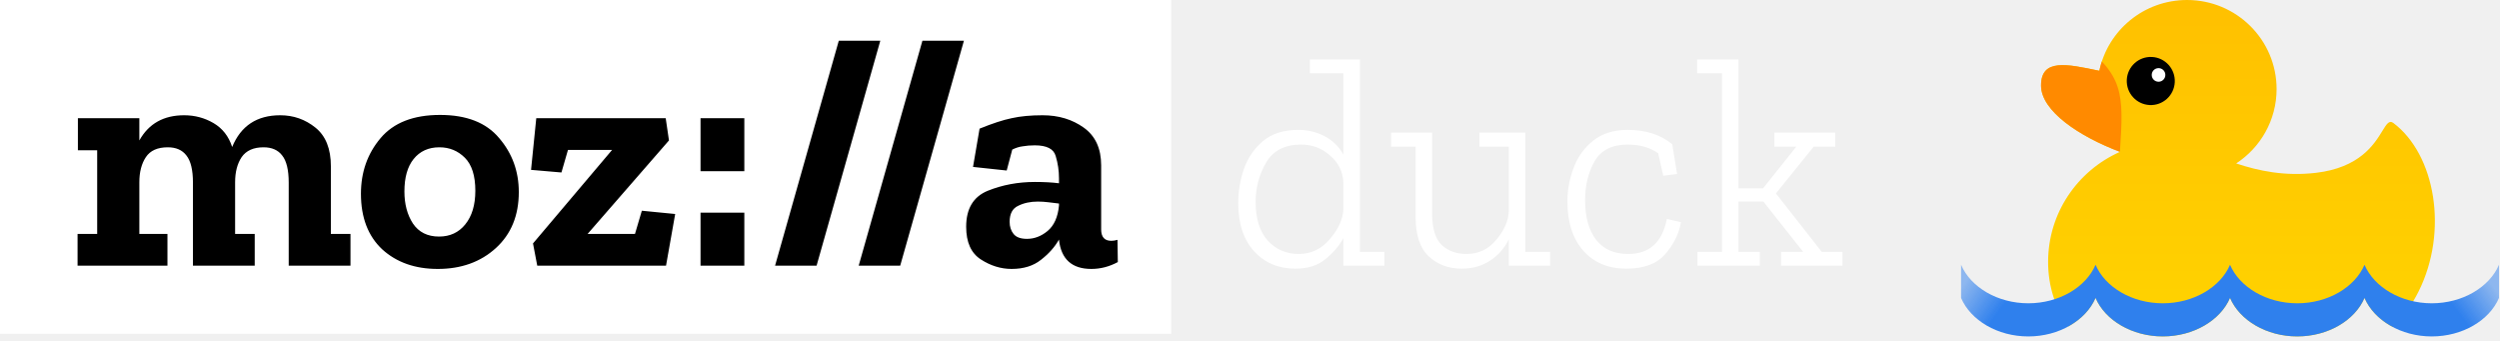
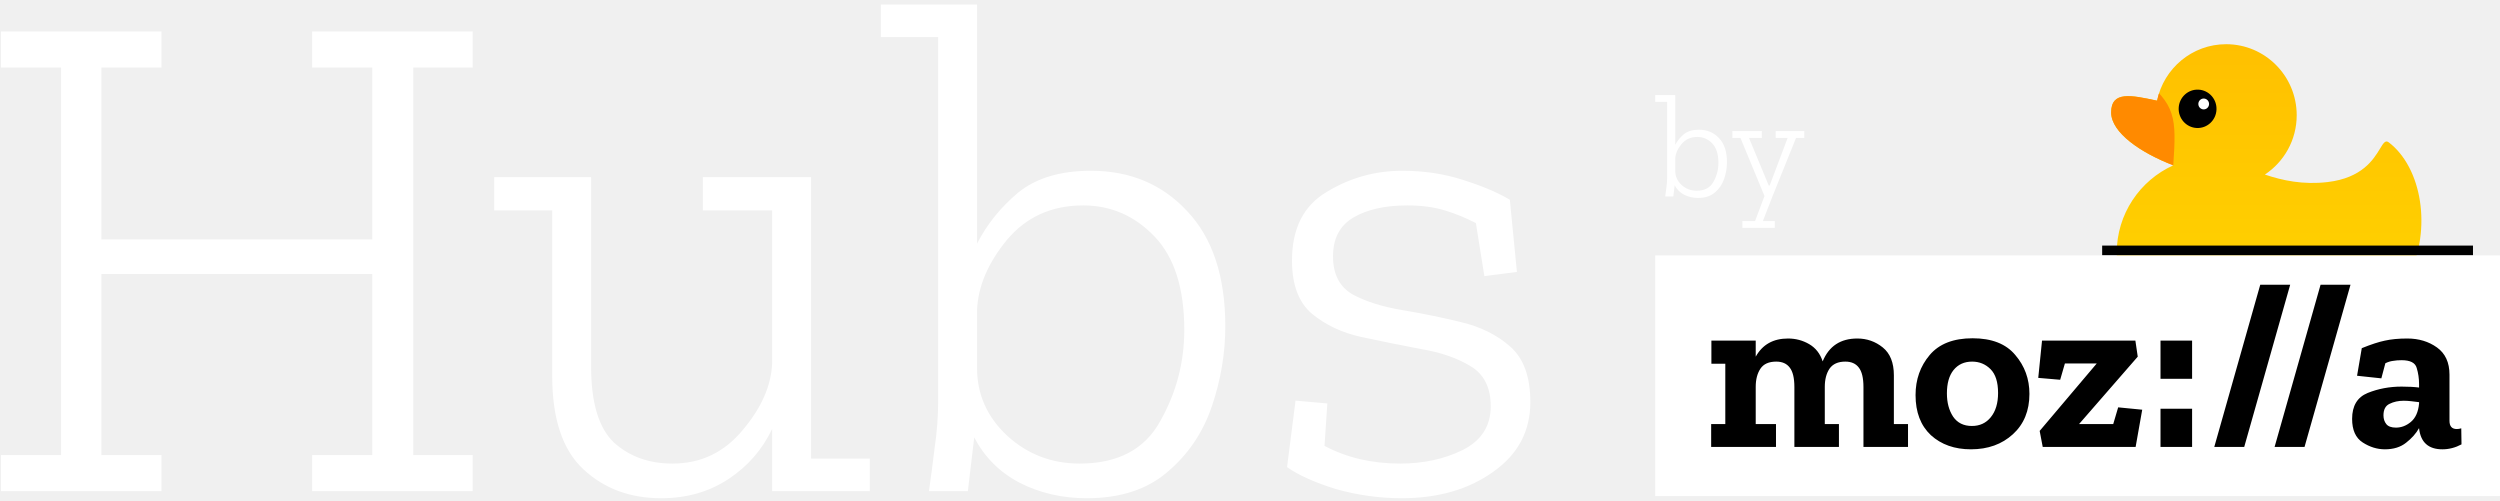
- <svg xmlns="http://www.w3.org/2000/svg" xmlns:xlink="http://www.w3.org/1999/xlink" width="1101" height="150" viewBox="0 0 1101 150" version="1.1">
-   <g id="Canvas" transform="matrix(3 0 0 3 1473 588)">
-     <g id="logo">
-       <g id="Rectangle 2.1">
-         <use xlink:href="#path0_fill" transform="translate(-491 -196)" fill="#FFFFFF" />
-       </g>
-       <g id="moz://a">
-         <use xlink:href="#path1_fill" transform="translate(-481 -202)" />
-       </g>
-       <g id="Group 5.1">
-         <g id="duck">
-           <use xlink:href="#path2_fill" transform="translate(-311 -199)" fill="#FFFFFF" />
-         </g>
-         <g id="Group 4">
-           <g id="Group 2">
-             <g id="noun_12039_cc">
-               <g id="Subtract">
-                 <use xlink:href="#path3_fill" transform="translate(-191.254 -196)" fill="url(#paint3_linear)" />
-               </g>
-             </g>
-             <g id="Ellipse">
-               <use xlink:href="#path4_fill" transform="matrix(0.998739 0.0501978 -0.0492734 0.998785 -178.487 -187.814)" />
-             </g>
-             <g id="Mask Group">
-               <mask id="mask0_alpha" mask-type="alpha">
-                 <g id="Vector">
-                   <use xlink:href="#path5_fill" transform="translate(-198.5 -190.014)" fill="#C4C4C4" />
-                 </g>
-               </mask>
-               <g id="Vector" mask="url(#mask0_alpha)">
-                 <use xlink:href="#path6_fill" transform="translate(-191.254 -196)" fill="#FF8A00" />
-               </g>
-             </g>
-             <g id="Ellipse">
-               <use xlink:href="#path7_fill" transform="translate(-175 -186)" fill="#FFFFFF" />
+ <svg xmlns="http://www.w3.org/2000/svg" width="509" height="102" viewBox="0 0 509 102" version="1.1">
+   <g data-name="Canvas" fill="none">
+     <g data-name="logo">
+       <g data-name="ducky">
+         <g data-name="Group 2">
+           <g data-name="noun_12039_cc">
+             <g data-name="Subtract">
+               <path fill-rule="evenodd" clip-rule="evenodd" d="M 54.74 21.273C 55.434 20.128 55.838 19.46 56.522 19.983C 63.218 25.09 65.401 37.539 60.541 47.362C 59.254 49.963 57.566 52.164 55.572 54.014C 54.268 53.941 53.022 53.672 51.883 53.242L 51.883 48.382C 51.33 49.69 50.421 50.864 49.255 51.831C 47.981 50.899 46.992 49.718 46.421 48.382L 46.421 53.554C 44.822 54.244 43.006 54.635 41.097 54.635C 36.167 54.635 31.853 52.029 30.312 48.382C 28.771 52.029 24.457 54.635 19.527 54.635C 14.596 54.635 10.282 52.029 8.742 48.382C 7.936 50.29 6.371 51.913 4.356 53.026C 2.32 50.072 1.131 46.521 1.131 42.539C 1.131 34.568 5.869 27.713 12.662 24.66C 6.137 22.168 0 18.037 0 13.89C 0 9.514 4.026 10.367 9.055 11.433L 9.351 11.495C 10.71 4.932 16.488 0 23.414 0C 31.349 0 37.78 6.475 37.78 14.461C 37.78 19.514 35.202 23.955 31.3 26.541C 34.867 27.747 39.084 28.655 44.058 28.07C 51.126 27.238 53.441 23.417 54.74 21.273Z" transform="translate(429.829 9)" fill="url(#paint0_linear)" />
            </g>
          </g>
-           <g id="Group 4.1">
-             <g id="Group 3">
-               <g id="Subtract">
-                 <use xlink:href="#path8_fill" transform="translate(-203 -157.13)" fill="url(#paint8_radial)" />
+           <g data-name="Ellipse">
+             <ellipse cx="3.852" cy="3.908" rx="3.852" ry="3.908" transform="matrix(0.998707 0.0508408 -0.0486501 0.998816 443.772 18.0556)" fill="black" />
+           </g>
+           <g data-name="Mask Group">
+             <mask id="mask0" mask-type="alpha" maskUnits="userSpaceOnUse" x="421" y="15" width="22" height="49">
+               <g data-name="Vector">
+                 <path d="M 5.756 16.847C 4.854 18.616 4.239 20.428 3.851 22.244L 9.147 47.486C 9.602 48.354 9.734 48.626 9.284 48.135L 9.147 47.486C 7.487 44.316 1.518 33.192 3.851 22.244L 0 3.887L 13.889 0C 21.157 5.659 21.213 8.303 20.564 18.034C 12.139 20.235 8.763 10.945 5.756 16.847Z" transform="translate(421.915 15.6221)" fill="#C4C4C4" />
+               </g>
+             </mask>
+             <g mask="url(#mask0)">
+               <g data-name="Vector">
+                 <path d="M 56.522 19.983C 54.557 18.483 54.901 26.793 44.058 28.07C 39.084 28.655 34.867 27.747 31.3 26.541C 35.202 23.955 37.78 19.514 37.78 14.461C 37.78 6.475 31.349 2.07491e-08 23.414 2.07491e-08C 16.488 2.07491e-08 10.71 4.932 9.351 11.495C 4.185 10.402 -4.54742e-09 9.428 -4.54742e-09 13.89C -4.54742e-09 18.037 6.137 22.168 12.662 24.66C 5.869 27.713 1.131 34.568 1.131 42.539C 1.131 53.351 9.898 60.992 20.581 62.116C 35.75 63.712 53.745 61.097 60.541 47.362C 65.401 37.539 63.218 25.09 56.522 19.983Z" transform="translate(429.829 9)" fill="#FF8A00" />
              </g>
            </g>
          </g>
+           <g data-name="Ellipse">
+             <ellipse cx="1.092" cy="1.106" rx="1.092" ry="1.106" transform="translate(447.581 20.0621)" fill="white" />
+           </g>
+         </g>
+       </g>
+       <g data-name="duck border">
+         <path d="M 0 0L 75.5 0" stroke-width="2" transform="translate(428 51)" stroke="black" />
+       </g>
+       <g data-name="Text">
+         <g data-name="moz logo">
+           <g data-name="Rectangle 2.1">
+             <rect width="172" height="49" transform="translate(337 52)" fill="white" />
+           </g>
+           <g data-name="moz://a">
+             <path d="M 41.472 45L 32.4 45L 32.4 32.808C 32.4 30.952 32.08 29.624 31.44 28.824C 30.832 28.024 29.92 27.624 28.704 27.624C 27.232 27.624 26.16 28.104 25.488 29.064C 24.848 30.024 24.528 31.256 24.528 32.76L 24.528 40.344L 27.408 40.344L 27.408 45L 18.336 45L 18.336 32.808C 18.336 30.952 18.016 29.624 17.376 28.824C 16.768 28.024 15.856 27.624 14.64 27.624C 13.136 27.624 12.064 28.104 11.424 29.064C 10.784 30.024 10.464 31.256 10.464 32.76L 10.464 40.344L 14.592 40.344L 14.592 45L 1.392 45L 1.392 40.344L 4.272 40.344L 4.272 28.056L 1.44 28.056L 1.44 23.352L 10.464 23.352L 10.464 26.616C 11.84 24.152 14.032 22.92 17.04 22.92C 18.608 22.92 20.048 23.304 21.36 24.072C 22.672 24.84 23.584 26.008 24.096 27.576C 25.376 24.472 27.728 22.92 31.152 22.92C 33.104 22.92 34.832 23.528 36.336 24.744C 37.84 25.96 38.592 27.848 38.592 30.408L 38.592 40.344L 41.472 40.344L 41.472 45ZM 66.191 34.2C 66.191 37.624 65.071 40.36 62.831 42.408C 60.591 44.456 57.743 45.48 54.287 45.48C 50.959 45.48 48.239 44.52 46.127 42.6C 44.047 40.648 43.007 37.928 43.007 34.44C 43.007 31.272 43.967 28.552 45.887 26.28C 47.807 24.008 50.719 22.872 54.623 22.872C 58.527 22.872 61.423 24.008 63.311 26.28C 65.231 28.52 66.191 31.16 66.191 34.2ZM 59.807 34.008C 59.807 31.8 59.295 30.184 58.271 29.16C 57.247 28.136 55.999 27.624 54.527 27.624C 52.927 27.624 51.663 28.2 50.735 29.352C 49.839 30.472 49.391 32.056 49.391 34.104C 49.391 35.96 49.807 37.528 50.639 38.808C 51.503 40.088 52.783 40.728 54.479 40.728C 56.079 40.728 57.359 40.136 58.319 38.952C 59.311 37.736 59.807 36.088 59.807 34.008ZM 87.812 45L 68.9 45L 68.276 41.736L 79.892 28.008L 73.412 28.008L 72.452 31.32L 67.988 30.936L 68.756 23.352L 87.764 23.352L 88.244 26.616L 76.292 40.344L 83.252 40.344L 84.26 36.936L 89.156 37.416L 87.812 45ZM 92.879 31.128L 92.879 23.352L 99.311 23.352L 99.311 31.128L 92.879 31.128ZM 92.879 45L 92.879 37.224L 99.311 37.224L 99.311 45L 92.879 45ZM 119.281 11.976L 109.921 45L 103.825 45L 113.185 11.976L 119.281 11.976ZM 131.562 11.976L 122.202 45L 116.106 45L 125.466 11.976L 131.562 11.976ZM 133.858 24.888C 135.746 24.12 137.314 23.608 138.562 23.352C 139.842 23.064 141.362 22.92 143.122 22.92C 145.458 22.92 147.474 23.528 149.17 24.744C 150.866 25.96 151.714 27.8 151.714 30.264L 151.714 39.672C 151.714 40.792 152.21 41.352 153.202 41.352C 153.49 41.352 153.794 41.304 154.114 41.208L 154.162 44.472C 152.914 45.144 151.618 45.48 150.274 45.48C 147.426 45.48 145.842 44.056 145.522 41.208L 145.522 41.16C 144.914 42.248 144.034 43.24 142.882 44.136C 141.762 45.032 140.322 45.48 138.562 45.48C 136.994 45.48 135.49 45.016 134.05 44.088C 132.61 43.16 131.89 41.56 131.89 39.288C 131.89 36.632 132.946 34.872 135.058 34.008C 137.202 33.144 139.506 32.712 141.97 32.712C 143.346 32.712 144.53 32.776 145.522 32.904L 145.522 32.184C 145.522 31.064 145.362 29.976 145.042 28.92C 144.754 27.864 143.73 27.336 141.97 27.336C 141.33 27.336 140.738 27.384 140.194 27.48C 139.682 27.544 139.17 27.704 138.658 27.96L 137.842 31.032L 132.898 30.504L 133.858 24.888ZM 145.522 36.168L 145.522 35.88C 145.01 35.816 144.482 35.752 143.938 35.688C 143.426 35.624 142.914 35.592 142.402 35.592C 141.314 35.592 140.354 35.8 139.522 36.216C 138.69 36.6 138.274 37.384 138.274 38.568C 138.274 39.272 138.466 39.864 138.85 40.344C 139.234 40.824 139.89 41.064 140.818 41.064C 141.906 41.064 142.914 40.68 143.842 39.912C 144.802 39.112 145.362 37.864 145.522 36.168Z" transform="translate(347 46)" fill="black" />
+           </g>
+         </g>
+         <g data-name="by">
+           <path d="M 14.61 21.01C 14.61 22.15 14.42 23.28 14.04 24.4C 13.66 25.52 13.03 26.45 12.15 27.19C 11.29 27.93 10.15 28.3 8.73 28.3C 7.69 28.3 6.74 28.08 5.88 27.64C 5.04 27.2 4.4 26.56 3.96 25.72L 3.69 28L 2.04 28C 2.12 27.44 2.2 26.83 2.28 26.17C 2.38 25.49 2.43 24.83 2.43 24.19L 2.43 8.74L 0 8.74L 0 7.36L 4.08 7.36L 4.08 17.5C 4.5 16.68 5.08 15.96 5.82 15.34C 6.58 14.72 7.61 14.41 8.91 14.41C 10.57 14.41 11.93 14.98 12.99 16.12C 14.07 17.26 14.61 18.89 14.61 21.01ZM 12.87 21.16C 12.87 19.4 12.45 18.08 11.61 17.2C 10.77 16.32 9.76 15.88 8.58 15.88C 7.24 15.88 6.16 16.37 5.34 17.35C 4.54 18.33 4.12 19.32 4.08 20.32L 4.08 22.78C 4.08 23.9 4.51 24.86 5.37 25.66C 6.23 26.44 7.25 26.83 8.43 26.83C 10.05 26.83 11.19 26.23 11.85 25.03C 12.53 23.83 12.87 22.54 12.87 21.16ZM 30.349 16.09L 28.669 16.09L 23.869 28L 21.919 33.01L 24.349 33.01L 24.349 34.39L 17.75 34.39L 17.75 33.01L 20.329 33.01L 22.25 27.91L 17.36 16.09L 15.71 16.09L 15.71 14.68L 21.709 14.68L 21.709 16.09L 19.099 16.09L 23.119 25.78L 23.299 25.78L 26.959 16.09L 24.529 16.09L 24.529 14.68L 30.349 14.68L 30.349 16.09Z" transform="translate(337 12)" fill="white" />
+         </g>
+         <g data-name="Hubs">
+           <path d="M 102.24 136L 69.552 136L 69.552 128.656L 81.792 128.656L 81.792 91.792L 26.64 91.792L 26.64 128.656L 38.88 128.656L 38.88 136L 6.192 136L 6.192 128.656L 18.432 128.656L 18.432 49.744L 6.192 49.744L 6.192 42.4L 38.88 42.4L 38.88 49.744L 26.64 49.744L 26.64 84.736L 81.792 84.736L 81.792 49.744L 69.552 49.744L 69.552 42.4L 102.24 42.4L 102.24 49.744L 90.144 49.744L 90.144 128.656L 102.24 128.656L 102.24 136ZM 183.085 136L 163.213 136L 163.213 123.328C 161.197 127.552 158.221 130.96 154.285 133.552C 150.349 136.144 145.789 137.44 140.605 137.44C 134.269 137.44 128.989 135.472 124.765 131.536C 120.541 127.6 118.429 121.264 118.429 112.528L 118.429 78.832L 106.621 78.832L 106.621 72.064L 126.349 72.064L 126.349 110.656C 126.349 117.952 127.885 123.088 130.957 126.064C 134.125 128.944 138.109 130.384 142.909 130.384C 148.669 130.384 153.421 128.128 157.165 123.616C 161.005 119.104 163.021 114.544 163.213 109.936L 163.213 78.832L 149.101 78.832L 149.101 72.064L 171.133 72.064L 171.133 129.376L 183.085 129.376L 183.085 136ZM 255.472 102.448C 255.472 107.92 254.56 113.344 252.736 118.72C 250.912 124.096 247.888 128.56 243.664 132.112C 239.536 135.664 234.064 137.44 227.248 137.44C 222.256 137.44 217.696 136.384 213.568 134.272C 209.536 132.16 206.464 129.088 204.352 125.056L 203.056 136L 195.136 136C 195.52 133.312 195.904 130.384 196.288 127.216C 196.768 123.952 197.008 120.784 197.008 117.712L 197.008 43.552L 185.344 43.552L 185.344 36.928L 204.928 36.928L 204.928 85.6C 206.944 81.664 209.728 78.208 213.28 75.232C 216.928 72.256 221.872 70.768 228.112 70.768C 236.08 70.768 242.608 73.504 247.696 78.976C 252.88 84.448 255.472 92.272 255.472 102.448ZM 247.12 103.168C 247.12 94.72 245.104 88.384 241.072 84.16C 237.04 79.936 232.192 77.824 226.528 77.824C 220.096 77.824 214.912 80.176 210.976 84.88C 207.136 89.584 205.12 94.336 204.928 99.136L 204.928 110.944C 204.928 116.32 206.992 120.928 211.12 124.768C 215.248 128.512 220.144 130.384 225.808 130.384C 233.584 130.384 239.056 127.504 242.224 121.744C 245.488 115.984 247.12 109.792 247.12 103.168ZM 317.578 117.856C 317.578 123.808 315.034 128.56 309.946 132.112C 304.955 135.664 298.763 137.44 291.371 137.44C 286.858 137.44 282.394 136.816 277.979 135.568C 273.658 134.224 270.346 132.736 268.043 131.104L 269.771 117.568L 276.25 118.144L 275.674 126.784C 280.186 129.184 285.322 130.384 291.082 130.384C 295.787 130.384 300.011 129.472 303.755 127.648C 307.595 125.728 309.515 122.752 309.515 118.72C 309.515 114.88 308.122 112.144 305.338 110.512C 302.65 108.88 299.29 107.728 295.258 107.056C 291.227 106.288 287.195 105.472 283.163 104.608C 279.227 103.744 275.866 102.16 273.082 99.856C 270.395 97.552 269.051 93.952 269.051 89.056C 269.051 82.528 271.403 77.872 276.107 75.088C 280.811 72.208 285.947 70.768 291.515 70.768C 295.931 70.768 300.059 71.392 303.898 72.64C 307.835 73.888 311.003 75.232 313.403 76.672L 314.843 91.36L 308.219 92.224L 306.491 81.424C 304.475 80.368 302.363 79.504 300.155 78.832C 297.947 78.16 295.403 77.824 292.523 77.824C 288.01 77.824 284.362 78.64 281.578 80.272C 278.794 81.904 277.402 84.544 277.402 88.192C 277.402 91.84 278.746 94.432 281.434 95.968C 284.122 97.408 287.482 98.464 291.515 99.136C 295.547 99.808 299.531 100.624 303.467 101.584C 307.499 102.544 310.859 104.224 313.547 106.624C 316.234 109.024 317.578 112.768 317.578 117.856Z" transform="translate(-6 -36)" fill="white" />
        </g>
      </g>
    </g>
  </g>
  <defs>
-     <linearGradient id="paint3_linear" x1="0" y1="0" x2="1" y2="0" gradientUnits="userSpaceOnUse" gradientTransform="matrix(3.54163e-15 56.5272 -57.8393 3.46129e-15 57.8393 1.67757e-22)">
-       <stop offset="0" stop-color="#FFC000" />
+     <linearGradient id="paint0_linear" x2="1" gradientUnits="userSpaceOnUse" gradientTransform="matrix(0 62.5308 -63.171 0 63.171 0)">
+       <stop stop-color="#FFC000" />
      <stop offset="1" stop-color="#FFD600" />
    </linearGradient>
-     <radialGradient id="paint8_radial" cx="0.5" cy="0.5" r="0.5" gradientUnits="userSpaceOnUse" gradientTransform="matrix(-5 -160 111.805 -3.49389 -13.4023 140.377)">
-       <stop offset="0" stop-color="#2F80ED" stop-opacity="0" />
-       <stop offset="0.155" stop-color="#2F80ED" />
-       <stop offset="0.508" stop-color="#2F80ED" />
-       <stop offset="0.884" stop-color="#2F80ED" />
-       <stop offset="0.983" stop-color="#2F80ED" stop-opacity="0.51" />
-     </radialGradient>
-     <path id="path0_fill" d="M 0 0L 172 0L 172 49L 0 49L 0 0Z" />
-     <path id="path1_fill" d="M 41.472 45L 32.4 45L 32.4 32.808C 32.4 30.952 32.08 29.624 31.44 28.824C 30.832 28.024 29.92 27.624 28.704 27.624C 27.232 27.624 26.16 28.104 25.488 29.064C 24.848 30.024 24.528 31.256 24.528 32.76L 24.528 40.344L 27.408 40.344L 27.408 45L 18.336 45L 18.336 32.808C 18.336 30.952 18.016 29.624 17.376 28.824C 16.768 28.024 15.856 27.624 14.64 27.624C 13.136 27.624 12.064 28.104 11.424 29.064C 10.784 30.024 10.464 31.256 10.464 32.76L 10.464 40.344L 14.592 40.344L 14.592 45L 1.392 45L 1.392 40.344L 4.272 40.344L 4.272 28.056L 1.44 28.056L 1.44 23.352L 10.464 23.352L 10.464 26.616C 11.84 24.152 14.032 22.92 17.04 22.92C 18.608 22.92 20.048 23.304 21.36 24.072C 22.672 24.84 23.584 26.008 24.096 27.576C 25.376 24.472 27.728 22.92 31.152 22.92C 33.104 22.92 34.832 23.528 36.336 24.744C 37.84 25.96 38.592 27.848 38.592 30.408L 38.592 40.344L 41.472 40.344L 41.472 45ZM 66.191 34.2C 66.191 37.624 65.071 40.36 62.831 42.408C 60.591 44.456 57.743 45.48 54.287 45.48C 50.959 45.48 48.239 44.52 46.127 42.6C 44.047 40.648 43.007 37.928 43.007 34.44C 43.007 31.272 43.967 28.552 45.887 26.28C 47.807 24.008 50.719 22.872 54.623 22.872C 58.527 22.872 61.423 24.008 63.311 26.28C 65.231 28.52 66.191 31.16 66.191 34.2ZM 59.807 34.008C 59.807 31.8 59.295 30.184 58.271 29.16C 57.247 28.136 55.999 27.624 54.527 27.624C 52.927 27.624 51.663 28.2 50.735 29.352C 49.839 30.472 49.391 32.056 49.391 34.104C 49.391 35.96 49.807 37.528 50.639 38.808C 51.503 40.088 52.783 40.728 54.479 40.728C 56.079 40.728 57.359 40.136 58.319 38.952C 59.311 37.736 59.807 36.088 59.807 34.008ZM 87.812 45L 68.9 45L 68.276 41.736L 79.892 28.008L 73.412 28.008L 72.452 31.32L 67.988 30.936L 68.756 23.352L 87.764 23.352L 88.244 26.616L 76.292 40.344L 83.252 40.344L 84.26 36.936L 89.156 37.416L 87.812 45ZM 92.879 31.128L 92.879 23.352L 99.311 23.352L 99.311 31.128L 92.879 31.128ZM 92.879 45L 92.879 37.224L 99.311 37.224L 99.311 45L 92.879 45ZM 119.281 11.976L 109.921 45L 103.825 45L 113.185 11.976L 119.281 11.976ZM 131.562 11.976L 122.202 45L 116.106 45L 125.466 11.976L 131.562 11.976ZM 133.858 24.888C 135.746 24.12 137.314 23.608 138.562 23.352C 139.842 23.064 141.362 22.92 143.122 22.92C 145.458 22.92 147.474 23.528 149.17 24.744C 150.866 25.96 151.714 27.8 151.714 30.264L 151.714 39.672C 151.714 40.792 152.21 41.352 153.202 41.352C 153.49 41.352 153.794 41.304 154.114 41.208L 154.162 44.472C 152.914 45.144 151.618 45.48 150.274 45.48C 147.426 45.48 145.842 44.056 145.522 41.208L 145.522 41.16C 144.914 42.248 144.034 43.24 142.882 44.136C 141.762 45.032 140.322 45.48 138.562 45.48C 136.994 45.48 135.49 45.016 134.05 44.088C 132.61 43.16 131.89 41.56 131.89 39.288C 131.89 36.632 132.946 34.872 135.058 34.008C 137.202 33.144 139.506 32.712 141.97 32.712C 143.346 32.712 144.53 32.776 145.522 32.904L 145.522 32.184C 145.522 31.064 145.362 29.976 145.042 28.92C 144.754 27.864 143.73 27.336 141.97 27.336C 141.33 27.336 140.738 27.384 140.194 27.48C 139.682 27.544 139.17 27.704 138.658 27.96L 137.842 31.032L 132.898 30.504L 133.858 24.888ZM 145.522 36.168L 145.522 35.88C 145.01 35.816 144.482 35.752 143.938 35.688C 143.426 35.624 142.914 35.592 142.402 35.592C 141.314 35.592 140.354 35.8 139.522 36.216C 138.69 36.6 138.274 37.384 138.274 38.568C 138.274 39.272 138.466 39.864 138.85 40.344C 139.234 40.824 139.89 41.064 140.818 41.064C 141.906 41.064 142.914 40.68 143.842 39.912C 144.802 39.112 145.362 37.864 145.522 36.168Z" />
-     <path id="path2_fill" d="M 23.32 42L 17.292 42L 17.292 37.952C 16.647 39.125 15.752 40.167 14.608 41.076C 13.493 41.985 12.041 42.44 10.252 42.44C 7.759 42.44 5.735 41.589 4.18 39.888C 2.625 38.187 1.848 35.825 1.848 32.804C 1.848 31.103 2.127 29.431 2.684 27.788C 3.271 26.145 4.209 24.781 5.5 23.696C 6.791 22.611 8.521 22.068 10.692 22.068C 12.071 22.068 13.347 22.376 14.52 22.992C 15.693 23.608 16.617 24.503 17.292 25.676L 17.292 13.752L 12.364 13.752L 12.364 11.728L 19.712 11.728L 19.712 39.976L 23.32 39.976L 23.32 42ZM 17.292 33.684L 17.292 29.856C 17.233 28.243 16.588 26.908 15.356 25.852C 14.153 24.767 12.731 24.224 11.088 24.224C 8.683 24.224 6.967 25.104 5.94 26.864C 4.913 28.624 4.4 30.545 4.4 32.628C 4.4 35.121 5.001 37.028 6.204 38.348C 7.407 39.639 8.917 40.284 10.736 40.284C 12.555 40.284 14.08 39.551 15.312 38.084C 16.573 36.617 17.233 35.151 17.292 33.684ZM 47.65 42L 41.578 42L 41.578 38.128C 40.962 39.419 40.052 40.46 38.85 41.252C 37.647 42.044 36.254 42.44 34.67 42.44C 32.734 42.44 31.12 41.839 29.83 40.636C 28.539 39.433 27.894 37.497 27.894 34.828L 27.894 24.532L 24.286 24.532L 24.286 22.464L 30.314 22.464L 30.314 34.256C 30.314 36.485 30.783 38.055 31.722 38.964C 32.69 39.844 33.907 40.284 35.374 40.284C 37.134 40.284 38.586 39.595 39.73 38.216C 40.903 36.837 41.519 35.444 41.578 34.036L 41.578 24.532L 37.266 24.532L 37.266 22.464L 43.998 22.464L 43.998 39.976L 47.65 39.976L 47.65 42ZM 66.864 35.62C 66.57 37.321 65.793 38.891 64.532 40.328C 63.3 41.736 61.408 42.44 58.856 42.44C 56.187 42.44 54.075 41.56 52.52 39.8C 50.965 38.04 50.188 35.62 50.188 32.54C 50.188 30.868 50.496 29.225 51.112 27.612C 51.728 25.999 52.681 24.679 53.972 23.652C 55.292 22.596 56.978 22.068 59.032 22.068C 61.701 22.068 63.886 22.772 65.588 24.18L 66.292 28.536L 64.268 28.8L 63.52 25.5C 62.317 24.649 60.821 24.224 59.032 24.224C 56.715 24.224 55.087 25.06 54.148 26.732C 53.239 28.375 52.784 30.252 52.784 32.364C 52.784 34.857 53.327 36.808 54.412 38.216C 55.497 39.595 57.066 40.284 59.12 40.284C 62.229 40.284 64.121 38.568 64.796 35.136L 66.864 35.62ZM 90.579 42L 81.559 42L 81.559 39.976L 84.815 39.976L 78.963 32.584L 75.311 32.584L 75.311 39.976L 78.435 39.976L 78.435 42L 69.283 42L 69.283 39.976L 72.891 39.976L 72.891 13.752L 69.239 13.752L 69.239 11.728L 75.311 11.728L 75.311 30.648L 78.919 30.648L 83.803 24.532L 80.591 24.532L 80.591 22.464L 89.523 22.464L 89.523 24.532L 86.355 24.532L 80.811 31.396L 87.543 39.976L 90.579 39.976L 90.579 42Z" />
-     <path id="path3_fill" fill-rule="evenodd" d="M 50.12 19.23C 50.755 18.195 51.125 17.592 51.751 18.064C 57.882 22.681 59.881 33.935 55.431 42.815C 54.434 44.804 53.174 46.535 51.704 48.034C 49.77 47.025 48.266 45.518 47.504 43.736C 46.093 47.034 42.143 49.389 37.629 49.389C 33.114 49.389 29.165 47.034 27.754 43.736C 26.343 47.034 22.393 49.389 17.879 49.389C 13.364 49.389 9.414 47.034 8.004 43.736C 7.266 45.461 5.833 46.928 3.988 47.935C 2.124 45.265 1.036 42.054 1.036 38.455C 1.036 31.249 5.373 25.052 11.593 22.292C 5.619 20.04 0 16.305 0 12.556C 0 8.601 3.686 9.372 8.29 10.335C 8.381 10.354 8.471 10.373 8.562 10.392C 9.806 4.458 15.096 0 21.438 0C 28.703 0 34.592 5.853 34.592 13.072C 34.592 17.64 32.231 21.655 28.659 23.993C 31.924 25.083 35.786 25.904 40.339 25.375C 46.811 24.622 48.93 21.169 50.12 19.23Z" />
-     <path id="path4_fill" d="M 7.054 3.533C 7.054 5.484 5.475 7.066 3.527 7.066C 1.579 7.066 0 5.484 0 3.533C 0 1.582 1.579 0 3.527 0C 5.475 0 7.054 1.582 7.054 3.533Z" />
-     <path id="path5_fill" d="M 5.27 15.23C 4.444 16.829 3.881 18.466 3.526 20.108L 8.375 42.927C 8.791 43.712 8.912 43.957 8.5 43.514L 8.375 42.927C 6.855 40.061 1.39 30.005 3.526 20.108L 0 3.514L 12.717 0C 19.372 5.115 19.422 7.506 18.828 16.303C 11.115 18.292 8.024 9.895 5.27 15.23Z" />
-     <path id="path6_fill" d="M 51.751 18.064C 49.953 16.709 50.267 24.221 40.34 25.375C 35.786 25.904 31.924 25.083 28.659 23.993C 32.231 21.655 34.592 17.64 34.592 13.072C 34.592 5.853 28.703 1.8757e-08 21.438 1.8757e-08C 15.096 1.8757e-08 9.806 4.458 8.562 10.392C 3.831 9.404 -4.16361e-09 8.523 -4.16361e-09 12.556C -4.16361e-09 16.305 5.619 20.04 11.593 22.292C 5.374 25.052 1.036 31.249 1.036 38.455C 1.036 48.229 9.063 55.136 18.844 56.152C 32.733 57.595 49.209 55.231 55.431 42.815C 59.881 33.935 57.882 22.681 51.751 18.064Z" />
-     <path id="path7_fill" d="M 2 1C 2 1.552 1.552 2 1 2C 0.448 2 0 1.552 0 1C 0 0.448 0.448 0 1 0C 1.552 0 2 0.448 2 1Z" />
-     <path id="path8_fill" fill-rule="evenodd" d="M 0 1.52588e-05L 0 4.867C 1.411 8.164 5.361 10.519 9.875 10.519C 14.389 10.519 18.339 8.164 19.75 4.867C 21.161 8.164 25.111 10.519 29.625 10.519C 34.139 10.519 38.089 8.164 39.5 4.867C 40.911 8.164 44.861 10.519 49.375 10.519C 53.889 10.519 57.839 8.164 59.25 4.867C 60.661 8.164 64.611 10.519 69.125 10.519C 73.639 10.519 77.589 8.164 79 4.867L 79 0C 77.589 3.297 73.639 5.653 69.125 5.653C 64.611 5.653 60.661 3.297 59.25 0C 57.839 3.297 53.889 5.653 49.375 5.653C 44.861 5.653 40.911 3.297 39.5 0C 38.089 3.297 34.139 5.653 29.625 5.653C 25.111 5.653 21.161 3.297 19.75 0C 18.339 3.297 14.389 5.653 9.875 5.653C 5.361 5.653 1.411 3.297 0 1.52588e-05Z" />
  </defs>
</svg>
